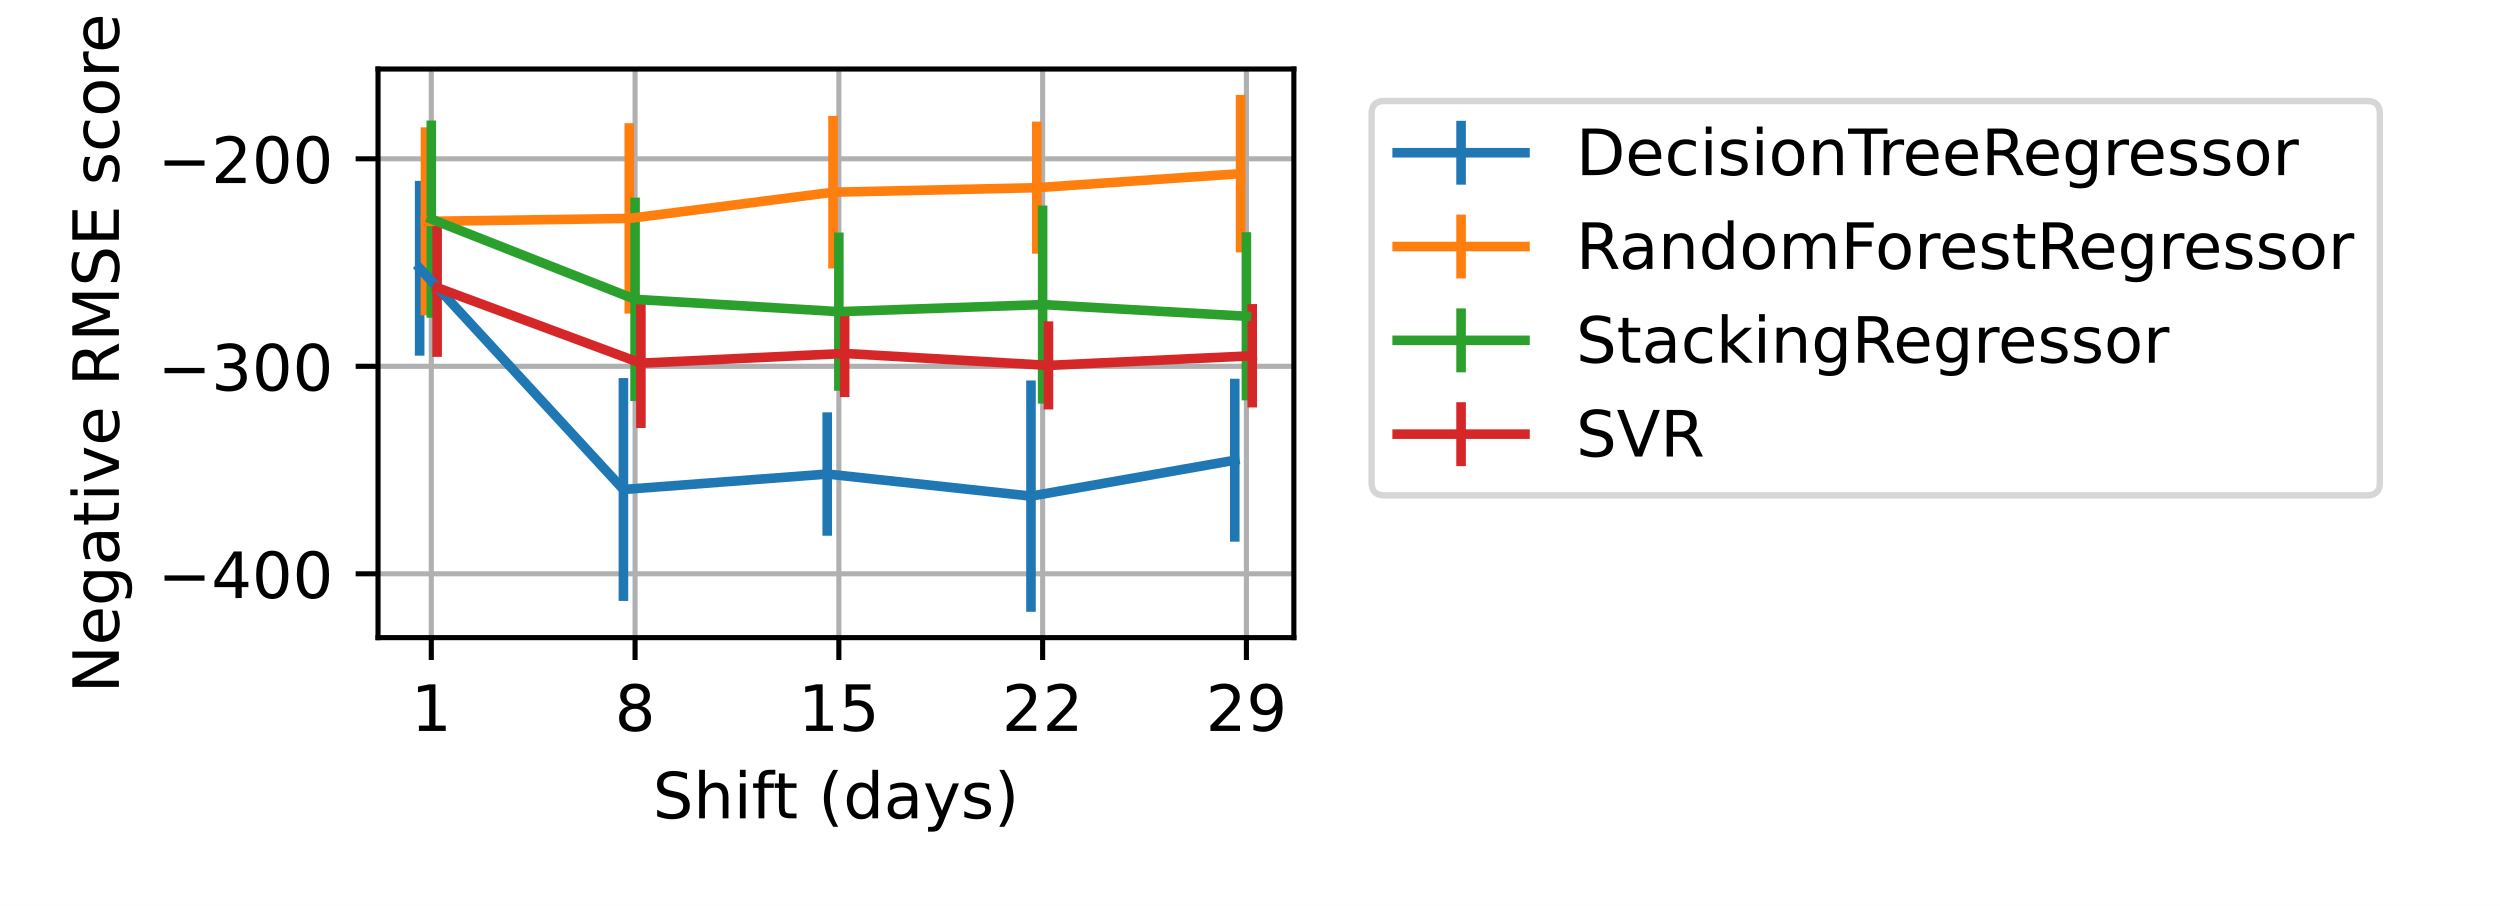
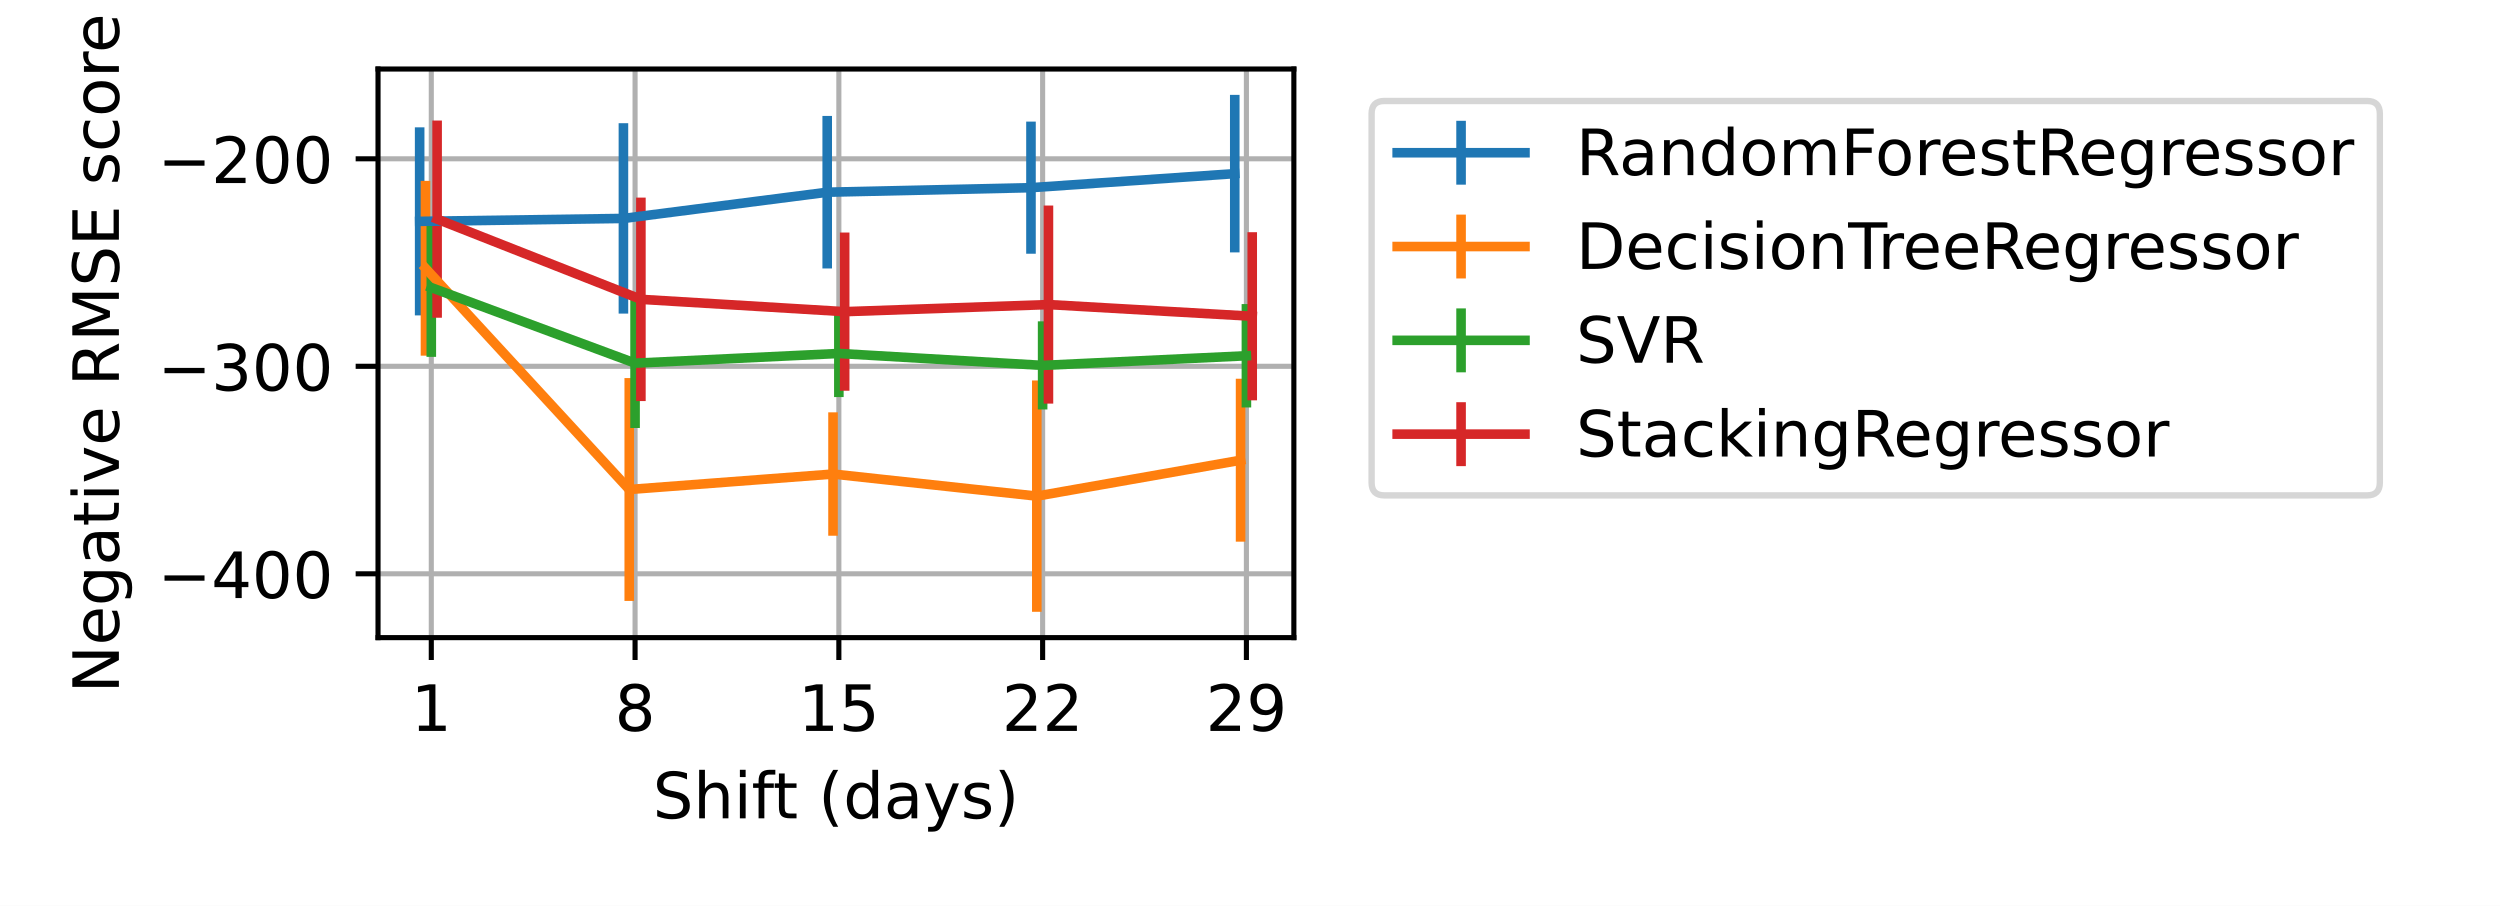
<svg xmlns="http://www.w3.org/2000/svg" xmlns:xlink="http://www.w3.org/1999/xlink" height="141.732pt" version="1.1" viewBox="0 0 391.181 141.732" width="391.181pt">
  <defs>
    <style type="text/css">*{stroke-linecap:butt;stroke-linejoin:round;}</style>
  </defs>
  <g id="figure_1">
    <g id="patch_1">
      <path d="M 0 141.732  L 391.181 141.732  L 391.181 0  L 0 0  z " style="fill:#ffffff;" />
    </g>
    <g id="axes_1">
      <g id="patch_2">
        <path d="M 59.15 99.772  L 202.453 99.772  L 202.453 10.8  L 59.15 10.8  z " style="fill:#ffffff;" />
      </g>
      <g id="matplotlib.axis_1">
        <g id="xtick_1">
          <g id="line2d_1">
-             <path clip-path="url(#pef54c9dddc)" d="M 67.486 99.772  L 67.486 10.8  " style="fill:none;stroke:#b0b0b0;stroke-linecap:square;stroke-width:0.8;" />
+             <path clip-path="url(#pc832c5990c)" d="M 67.486 99.772  L 67.486 10.8  " style="fill:none;stroke:#b0b0b0;stroke-linecap:square;stroke-width:0.8;" />
          </g>
          <g id="line2d_2">
            <defs>
-               <path d="M 0 0  L 0 3.5  " id="m76cd7f9f39" style="stroke:#000000;stroke-width:0.8;" />
-             </defs>
-             <g>
-               <use style="stroke:#000000;stroke-width:0.8;" x="67.486" xlink:href="#m76cd7f9f39" y="99.772" />
+               <path d="M 0 0  L 0 3.5  " id="m002006c591" style="stroke:#000000;stroke-width:0.8;" />
+             </defs>
+             <g>
+               <use style="stroke:#000000;stroke-width:0.8;" x="67.486" xlink:href="#m002006c591" y="99.772" />
            </g>
          </g>
          <g id="text_1">
            <g transform="translate(64.30455 114.3707)scale(0.1 -0.1)">
              <defs>
                <path d="M 794 531  L 1825 531  L 1825 4091  L 703 3866  L 703 4441  L 1819 4666  L 2450 4666  L 2450 531  L 3481 531  L 3481 0  L 794 0  L 794 531  z " id="DejaVuSans-31" transform="scale(0.015625)" />
              </defs>
              <use xlink:href="#DejaVuSans-31" />
            </g>
          </g>
        </g>
        <g id="xtick_2">
          <g id="line2d_3">
-             <path clip-path="url(#pef54c9dddc)" d="M 99.371 99.772  L 99.371 10.8  " style="fill:none;stroke:#b0b0b0;stroke-linecap:square;stroke-width:0.8;" />
+             <path clip-path="url(#pc832c5990c)" d="M 99.371 99.772  L 99.371 10.8  " style="fill:none;stroke:#b0b0b0;stroke-linecap:square;stroke-width:0.8;" />
          </g>
          <g id="line2d_4">
            <g>
-               <use style="stroke:#000000;stroke-width:0.8;" x="99.371" xlink:href="#m76cd7f9f39" y="99.772" />
+               <use style="stroke:#000000;stroke-width:0.8;" x="99.371" xlink:href="#m002006c591" y="99.772" />
            </g>
          </g>
          <g id="text_2">
            <g transform="translate(96.19011 114.3707)scale(0.1 -0.1)">
              <defs>
                <path d="M 2034 2216  Q 1584 2216 1326 1975  Q 1069 1734 1069 1313  Q 1069 891 1326 650  Q 1584 409 2034 409  Q 2484 409 2743 651  Q 3003 894 3003 1313  Q 3003 1734 2745 1975  Q 2488 2216 2034 2216  z M 1403 2484  Q 997 2584 770 2862  Q 544 3141 544 3541  Q 544 4100 942 4425  Q 1341 4750 2034 4750  Q 2731 4750 3128 4425  Q 3525 4100 3525 3541  Q 3525 3141 3298 2862  Q 3072 2584 2669 2484  Q 3125 2378 3379 2068  Q 3634 1759 3634 1313  Q 3634 634 3220 271  Q 2806 -91 2034 -91  Q 1263 -91 848 271  Q 434 634 434 1313  Q 434 1759 690 2068  Q 947 2378 1403 2484  z M 1172 3481  Q 1172 3119 1398 2916  Q 1625 2713 2034 2713  Q 2441 2713 2670 2916  Q 2900 3119 2900 3481  Q 2900 3844 2670 4047  Q 2441 4250 2034 4250  Q 1625 4250 1398 4047  Q 1172 3844 1172 3481  z " id="DejaVuSans-38" transform="scale(0.015625)" />
              </defs>
              <use xlink:href="#DejaVuSans-38" />
            </g>
          </g>
        </g>
        <g id="xtick_3">
          <g id="line2d_5">
-             <path clip-path="url(#pef54c9dddc)" d="M 131.257 99.772  L 131.257 10.8  " style="fill:none;stroke:#b0b0b0;stroke-linecap:square;stroke-width:0.8;" />
+             <path clip-path="url(#pc832c5990c)" d="M 131.257 99.772  L 131.257 10.8  " style="fill:none;stroke:#b0b0b0;stroke-linecap:square;stroke-width:0.8;" />
          </g>
          <g id="line2d_6">
            <g>
-               <use style="stroke:#000000;stroke-width:0.8;" x="131.257" xlink:href="#m76cd7f9f39" y="99.772" />
+               <use style="stroke:#000000;stroke-width:0.8;" x="131.257" xlink:href="#m002006c591" y="99.772" />
            </g>
          </g>
          <g id="text_3">
            <g transform="translate(124.8944 114.3707)scale(0.1 -0.1)">
              <defs>
                <path d="M 691 4666  L 3169 4666  L 3169 4134  L 1269 4134  L 1269 2991  Q 1406 3038 1543 3061  Q 1681 3084 1819 3084  Q 2600 3084 3056 2656  Q 3513 2228 3513 1497  Q 3513 744 3044 326  Q 2575 -91 1722 -91  Q 1428 -91 1123 -41  Q 819 9 494 109  L 494 744  Q 775 591 1075 516  Q 1375 441 1709 441  Q 2250 441 2565 725  Q 2881 1009 2881 1497  Q 2881 1984 2565 2268  Q 2250 2553 1709 2553  Q 1456 2553 1204 2497  Q 953 2441 691 2322  L 691 4666  z " id="DejaVuSans-35" transform="scale(0.015625)" />
              </defs>
              <use xlink:href="#DejaVuSans-31" />
              <use x="63.623" xlink:href="#DejaVuSans-35" />
            </g>
          </g>
        </g>
        <g id="xtick_4">
          <g id="line2d_7">
-             <path clip-path="url(#pef54c9dddc)" d="M 163.142 99.772  L 163.142 10.8  " style="fill:none;stroke:#b0b0b0;stroke-linecap:square;stroke-width:0.8;" />
+             <path clip-path="url(#pc832c5990c)" d="M 163.142 99.772  L 163.142 10.8  " style="fill:none;stroke:#b0b0b0;stroke-linecap:square;stroke-width:0.8;" />
          </g>
          <g id="line2d_8">
            <g>
-               <use style="stroke:#000000;stroke-width:0.8;" x="163.142" xlink:href="#m76cd7f9f39" y="99.772" />
+               <use style="stroke:#000000;stroke-width:0.8;" x="163.142" xlink:href="#m002006c591" y="99.772" />
            </g>
          </g>
          <g id="text_4">
            <g transform="translate(156.78 114.3707)scale(0.1 -0.1)">
              <defs>
                <path d="M 1228 531  L 3431 531  L 3431 0  L 469 0  L 469 531  Q 828 903 1448 1529  Q 2069 2156 2228 2338  Q 2531 2678 2651 2914  Q 2772 3150 2772 3378  Q 2772 3750 2511 3984  Q 2250 4219 1831 4219  Q 1534 4219 1204 4116  Q 875 4013 500 3803  L 500 4441  Q 881 4594 1212 4672  Q 1544 4750 1819 4750  Q 2544 4750 2975 4387  Q 3406 4025 3406 3419  Q 3406 3131 3298 2873  Q 3191 2616 2906 2266  Q 2828 2175 2409 1742  Q 1991 1309 1228 531  z " id="DejaVuSans-32" transform="scale(0.015625)" />
              </defs>
              <use xlink:href="#DejaVuSans-32" />
              <use x="63.623" xlink:href="#DejaVuSans-32" />
            </g>
          </g>
        </g>
        <g id="xtick_5">
          <g id="line2d_9">
-             <path clip-path="url(#pef54c9dddc)" d="M 195.028 99.772  L 195.028 10.8  " style="fill:none;stroke:#b0b0b0;stroke-linecap:square;stroke-width:0.8;" />
+             <path clip-path="url(#pc832c5990c)" d="M 195.028 99.772  L 195.028 10.8  " style="fill:none;stroke:#b0b0b0;stroke-linecap:square;stroke-width:0.8;" />
          </g>
          <g id="line2d_10">
            <g>
-               <use style="stroke:#000000;stroke-width:0.8;" x="195.028" xlink:href="#m76cd7f9f39" y="99.772" />
+               <use style="stroke:#000000;stroke-width:0.8;" x="195.028" xlink:href="#m002006c591" y="99.772" />
            </g>
          </g>
          <g id="text_5">
            <g transform="translate(188.6656 114.3707)scale(0.1 -0.1)">
              <defs>
                <path d="M 703 97  L 703 672  Q 941 559 1184 500  Q 1428 441 1663 441  Q 2288 441 2617 861  Q 2947 1281 2994 2138  Q 2813 1869 2534 1725  Q 2256 1581 1919 1581  Q 1219 1581 811 2004  Q 403 2428 403 3163  Q 403 3881 828 4315  Q 1253 4750 1959 4750  Q 2769 4750 3195 4129  Q 3622 3509 3622 2328  Q 3622 1225 3098 567  Q 2575 -91 1691 -91  Q 1453 -91 1209 -44  Q 966 3 703 97  z M 1959 2075  Q 2384 2075 2632 2365  Q 2881 2656 2881 3163  Q 2881 3666 2632 3958  Q 2384 4250 1959 4250  Q 1534 4250 1286 3958  Q 1038 3666 1038 3163  Q 1038 2656 1286 2365  Q 1534 2075 1959 2075  z " id="DejaVuSans-39" transform="scale(0.015625)" />
              </defs>
              <use xlink:href="#DejaVuSans-32" />
              <use x="63.623" xlink:href="#DejaVuSans-39" />
            </g>
          </g>
        </g>
        <g id="text_6">
          <g transform="translate(102.1436 128.0488)scale(0.1 -0.1)">
            <defs>
              <path d="M 3425 4513  L 3425 3897  Q 3066 4069 2747 4153  Q 2428 4238 2131 4238  Q 1616 4238 1336 4038  Q 1056 3838 1056 3469  Q 1056 3159 1242 3001  Q 1428 2844 1947 2747  L 2328 2669  Q 3034 2534 3370 2195  Q 3706 1856 3706 1288  Q 3706 609 3251 259  Q 2797 -91 1919 -91  Q 1588 -91 1214 -16  Q 841 59 441 206  L 441 856  Q 825 641 1194 531  Q 1563 422 1919 422  Q 2459 422 2753 634  Q 3047 847 3047 1241  Q 3047 1584 2836 1778  Q 2625 1972 2144 2069  L 1759 2144  Q 1053 2284 737 2584  Q 422 2884 422 3419  Q 422 4038 858 4394  Q 1294 4750 2059 4750  Q 2388 4750 2728 4690  Q 3069 4631 3425 4513  z " id="DejaVuSans-53" transform="scale(0.015625)" />
              <path d="M 3513 2113  L 3513 0  L 2938 0  L 2938 2094  Q 2938 2591 2744 2837  Q 2550 3084 2163 3084  Q 1697 3084 1428 2787  Q 1159 2491 1159 1978  L 1159 0  L 581 0  L 581 4863  L 1159 4863  L 1159 2956  Q 1366 3272 1645 3428  Q 1925 3584 2291 3584  Q 2894 3584 3203 3211  Q 3513 2838 3513 2113  z " id="DejaVuSans-68" transform="scale(0.015625)" />
              <path d="M 603 3500  L 1178 3500  L 1178 0  L 603 0  L 603 3500  z M 603 4863  L 1178 4863  L 1178 4134  L 603 4134  L 603 4863  z " id="DejaVuSans-69" transform="scale(0.015625)" />
              <path d="M 2375 4863  L 2375 4384  L 1825 4384  Q 1516 4384 1395 4259  Q 1275 4134 1275 3809  L 1275 3500  L 2222 3500  L 2222 3053  L 1275 3053  L 1275 0  L 697 0  L 697 3053  L 147 3053  L 147 3500  L 697 3500  L 697 3744  Q 697 4328 969 4595  Q 1241 4863 1831 4863  L 2375 4863  z " id="DejaVuSans-66" transform="scale(0.015625)" />
              <path d="M 1172 4494  L 1172 3500  L 2356 3500  L 2356 3053  L 1172 3053  L 1172 1153  Q 1172 725 1289 603  Q 1406 481 1766 481  L 2356 481  L 2356 0  L 1766 0  Q 1100 0 847 248  Q 594 497 594 1153  L 594 3053  L 172 3053  L 172 3500  L 594 3500  L 594 4494  L 1172 4494  z " id="DejaVuSans-74" transform="scale(0.015625)" />
              <path id="DejaVuSans-20" transform="scale(0.015625)" />
              <path d="M 1984 4856  Q 1566 4138 1362 3434  Q 1159 2731 1159 2009  Q 1159 1288 1364 580  Q 1569 -128 1984 -844  L 1484 -844  Q 1016 -109 783 600  Q 550 1309 550 2009  Q 550 2706 781 3412  Q 1013 4119 1484 4856  L 1984 4856  z " id="DejaVuSans-28" transform="scale(0.015625)" />
              <path d="M 2906 2969  L 2906 4863  L 3481 4863  L 3481 0  L 2906 0  L 2906 525  Q 2725 213 2448 61  Q 2172 -91 1784 -91  Q 1150 -91 751 415  Q 353 922 353 1747  Q 353 2572 751 3078  Q 1150 3584 1784 3584  Q 2172 3584 2448 3432  Q 2725 3281 2906 2969  z M 947 1747  Q 947 1113 1208 752  Q 1469 391 1925 391  Q 2381 391 2643 752  Q 2906 1113 2906 1747  Q 2906 2381 2643 2742  Q 2381 3103 1925 3103  Q 1469 3103 1208 2742  Q 947 2381 947 1747  z " id="DejaVuSans-64" transform="scale(0.015625)" />
              <path d="M 2194 1759  Q 1497 1759 1228 1600  Q 959 1441 959 1056  Q 959 750 1161 570  Q 1363 391 1709 391  Q 2188 391 2477 730  Q 2766 1069 2766 1631  L 2766 1759  L 2194 1759  z M 3341 1997  L 3341 0  L 2766 0  L 2766 531  Q 2569 213 2275 61  Q 1981 -91 1556 -91  Q 1019 -91 701 211  Q 384 513 384 1019  Q 384 1609 779 1909  Q 1175 2209 1959 2209  L 2766 2209  L 2766 2266  Q 2766 2663 2505 2880  Q 2244 3097 1772 3097  Q 1472 3097 1187 3025  Q 903 2953 641 2809  L 641 3341  Q 956 3463 1253 3523  Q 1550 3584 1831 3584  Q 2591 3584 2966 3190  Q 3341 2797 3341 1997  z " id="DejaVuSans-61" transform="scale(0.015625)" />
              <path d="M 2059 -325  Q 1816 -950 1584 -1140  Q 1353 -1331 966 -1331  L 506 -1331  L 506 -850  L 844 -850  Q 1081 -850 1212 -737  Q 1344 -625 1503 -206  L 1606 56  L 191 3500  L 800 3500  L 1894 763  L 2988 3500  L 3597 3500  L 2059 -325  z " id="DejaVuSans-79" transform="scale(0.015625)" />
              <path d="M 2834 3397  L 2834 2853  Q 2591 2978 2328 3040  Q 2066 3103 1784 3103  Q 1356 3103 1142 2972  Q 928 2841 928 2578  Q 928 2378 1081 2264  Q 1234 2150 1697 2047  L 1894 2003  Q 2506 1872 2764 1633  Q 3022 1394 3022 966  Q 3022 478 2636 193  Q 2250 -91 1575 -91  Q 1294 -91 989 -36  Q 684 19 347 128  L 347 722  Q 666 556 975 473  Q 1284 391 1588 391  Q 1994 391 2212 530  Q 2431 669 2431 922  Q 2431 1156 2273 1281  Q 2116 1406 1581 1522  L 1381 1569  Q 847 1681 609 1914  Q 372 2147 372 2553  Q 372 3047 722 3315  Q 1072 3584 1716 3584  Q 2034 3584 2315 3537  Q 2597 3491 2834 3397  z " id="DejaVuSans-73" transform="scale(0.015625)" />
              <path d="M 513 4856  L 1013 4856  Q 1481 4119 1714 3412  Q 1947 2706 1947 2009  Q 1947 1309 1714 600  Q 1481 -109 1013 -844  L 513 -844  Q 928 -128 1133 580  Q 1338 1288 1338 2009  Q 1338 2731 1133 3434  Q 928 4138 513 4856  z " id="DejaVuSans-29" transform="scale(0.015625)" />
            </defs>
            <use xlink:href="#DejaVuSans-53" />
            <use x="63.477" xlink:href="#DejaVuSans-68" />
            <use x="126.855" xlink:href="#DejaVuSans-69" />
            <use x="154.639" xlink:href="#DejaVuSans-66" />
            <use x="188.094" xlink:href="#DejaVuSans-74" />
            <use x="227.303" xlink:href="#DejaVuSans-20" />
            <use x="259.09" xlink:href="#DejaVuSans-28" />
            <use x="298.104" xlink:href="#DejaVuSans-64" />
            <use x="361.58" xlink:href="#DejaVuSans-61" />
            <use x="422.859" xlink:href="#DejaVuSans-79" />
            <use x="482.039" xlink:href="#DejaVuSans-73" />
            <use x="534.139" xlink:href="#DejaVuSans-29" />
          </g>
        </g>
      </g>
      <g id="matplotlib.axis_2">
        <g id="ytick_1">
          <g id="line2d_11">
-             <path clip-path="url(#pef54c9dddc)" d="M 59.15 89.785  L 202.453 89.785  " style="fill:none;stroke:#b0b0b0;stroke-linecap:square;stroke-width:0.8;" />
+             <path clip-path="url(#pc832c5990c)" d="M 59.15 89.785  L 202.453 89.785  " style="fill:none;stroke:#b0b0b0;stroke-linecap:square;stroke-width:0.8;" />
          </g>
          <g id="line2d_12">
            <defs>
-               <path d="M 0 0  L -3.5 0  " id="m7d1aabbffc" style="stroke:#000000;stroke-width:0.8;" />
-             </defs>
-             <g>
-               <use style="stroke:#000000;stroke-width:0.8;" x="59.15" xlink:href="#m7d1aabbffc" y="89.785" />
+               <path d="M 0 0  L -3.5 0  " id="m052e4e831f" style="stroke:#000000;stroke-width:0.8;" />
+             </defs>
+             <g>
+               <use style="stroke:#000000;stroke-width:0.8;" x="59.15" xlink:href="#m052e4e831f" y="89.785" />
            </g>
          </g>
          <g id="text_7">
            <g transform="translate(24.68281 93.58405)scale(0.1 -0.1)">
              <defs>
                <path d="M 678 2272  L 4684 2272  L 4684 1741  L 678 1741  L 678 2272  z " id="DejaVuSans-2212" transform="scale(0.015625)" />
                <path d="M 2419 4116  L 825 1625  L 2419 1625  L 2419 4116  z M 2253 4666  L 3047 4666  L 3047 1625  L 3713 1625  L 3713 1100  L 3047 1100  L 3047 0  L 2419 0  L 2419 1100  L 313 1100  L 313 1709  L 2253 4666  z " id="DejaVuSans-34" transform="scale(0.015625)" />
                <path d="M 2034 4250  Q 1547 4250 1301 3770  Q 1056 3291 1056 2328  Q 1056 1369 1301 889  Q 1547 409 2034 409  Q 2525 409 2770 889  Q 3016 1369 3016 2328  Q 3016 3291 2770 3770  Q 2525 4250 2034 4250  z M 2034 4750  Q 2819 4750 3233 4129  Q 3647 3509 3647 2328  Q 3647 1150 3233 529  Q 2819 -91 2034 -91  Q 1250 -91 836 529  Q 422 1150 422 2328  Q 422 3509 836 4129  Q 1250 4750 2034 4750  z " id="DejaVuSans-30" transform="scale(0.015625)" />
              </defs>
              <use xlink:href="#DejaVuSans-2212" />
              <use x="83.789" xlink:href="#DejaVuSans-34" />
              <use x="147.412" xlink:href="#DejaVuSans-30" />
              <use x="211.035" xlink:href="#DejaVuSans-30" />
            </g>
          </g>
        </g>
        <g id="ytick_2">
          <g id="line2d_13">
-             <path clip-path="url(#pef54c9dddc)" d="M 59.15 57.317  L 202.453 57.317  " style="fill:none;stroke:#b0b0b0;stroke-linecap:square;stroke-width:0.8;" />
+             <path clip-path="url(#pc832c5990c)" d="M 59.15 57.317  L 202.453 57.317  " style="fill:none;stroke:#b0b0b0;stroke-linecap:square;stroke-width:0.8;" />
          </g>
          <g id="line2d_14">
            <g>
-               <use style="stroke:#000000;stroke-width:0.8;" x="59.15" xlink:href="#m7d1aabbffc" y="57.317" />
+               <use style="stroke:#000000;stroke-width:0.8;" x="59.15" xlink:href="#m052e4e831f" y="57.317" />
            </g>
          </g>
          <g id="text_8">
            <g transform="translate(24.68281 61.11596)scale(0.1 -0.1)">
              <defs>
                <path d="M 2597 2516  Q 3050 2419 3304 2112  Q 3559 1806 3559 1356  Q 3559 666 3084 287  Q 2609 -91 1734 -91  Q 1441 -91 1130 -33  Q 819 25 488 141  L 488 750  Q 750 597 1062 519  Q 1375 441 1716 441  Q 2309 441 2620 675  Q 2931 909 2931 1356  Q 2931 1769 2642 2001  Q 2353 2234 1838 2234  L 1294 2234  L 1294 2753  L 1863 2753  Q 2328 2753 2575 2939  Q 2822 3125 2822 3475  Q 2822 3834 2567 4026  Q 2313 4219 1838 4219  Q 1578 4219 1281 4162  Q 984 4106 628 3988  L 628 4550  Q 988 4650 1302 4700  Q 1616 4750 1894 4750  Q 2613 4750 3031 4423  Q 3450 4097 3450 3541  Q 3450 3153 3228 2886  Q 3006 2619 2597 2516  z " id="DejaVuSans-33" transform="scale(0.015625)" />
              </defs>
              <use xlink:href="#DejaVuSans-2212" />
              <use x="83.789" xlink:href="#DejaVuSans-33" />
              <use x="147.412" xlink:href="#DejaVuSans-30" />
              <use x="211.035" xlink:href="#DejaVuSans-30" />
            </g>
          </g>
        </g>
        <g id="ytick_3">
          <g id="line2d_15">
-             <path clip-path="url(#pef54c9dddc)" d="M 59.15 24.849  L 202.453 24.849  " style="fill:none;stroke:#b0b0b0;stroke-linecap:square;stroke-width:0.8;" />
+             <path clip-path="url(#pc832c5990c)" d="M 59.15 24.849  L 202.453 24.849  " style="fill:none;stroke:#b0b0b0;stroke-linecap:square;stroke-width:0.8;" />
          </g>
          <g id="line2d_16">
            <g>
-               <use style="stroke:#000000;stroke-width:0.8;" x="59.15" xlink:href="#m7d1aabbffc" y="24.849" />
+               <use style="stroke:#000000;stroke-width:0.8;" x="59.15" xlink:href="#m052e4e831f" y="24.849" />
            </g>
          </g>
          <g id="text_9">
            <g transform="translate(24.68281 28.64787)scale(0.1 -0.1)">
              <use xlink:href="#DejaVuSans-2212" />
              <use x="83.789" xlink:href="#DejaVuSans-32" />
              <use x="147.412" xlink:href="#DejaVuSans-30" />
              <use x="211.035" xlink:href="#DejaVuSans-30" />
            </g>
          </g>
        </g>
        <g id="text_10">
          <g transform="translate(18.60312 108.4596)rotate(-90)scale(0.1 -0.1)">
            <defs>
              <path d="M 628 4666  L 1478 4666  L 3547 763  L 3547 4666  L 4159 4666  L 4159 0  L 3309 0  L 1241 3903  L 1241 0  L 628 0  L 628 4666  z " id="DejaVuSans-4e" transform="scale(0.015625)" />
              <path d="M 3597 1894  L 3597 1613  L 953 1613  Q 991 1019 1311 708  Q 1631 397 2203 397  Q 2534 397 2845 478  Q 3156 559 3463 722  L 3463 178  Q 3153 47 2828 -22  Q 2503 -91 2169 -91  Q 1331 -91 842 396  Q 353 884 353 1716  Q 353 2575 817 3079  Q 1281 3584 2069 3584  Q 2775 3584 3186 3129  Q 3597 2675 3597 1894  z M 3022 2063  Q 3016 2534 2758 2815  Q 2500 3097 2075 3097  Q 1594 3097 1305 2825  Q 1016 2553 972 2059  L 3022 2063  z " id="DejaVuSans-65" transform="scale(0.015625)" />
              <path d="M 2906 1791  Q 2906 2416 2648 2759  Q 2391 3103 1925 3103  Q 1463 3103 1205 2759  Q 947 2416 947 1791  Q 947 1169 1205 825  Q 1463 481 1925 481  Q 2391 481 2648 825  Q 2906 1169 2906 1791  z M 3481 434  Q 3481 -459 3084 -895  Q 2688 -1331 1869 -1331  Q 1566 -1331 1297 -1286  Q 1028 -1241 775 -1147  L 775 -588  Q 1028 -725 1275 -790  Q 1522 -856 1778 -856  Q 2344 -856 2625 -561  Q 2906 -266 2906 331  L 2906 616  Q 2728 306 2450 153  Q 2172 0 1784 0  Q 1141 0 747 490  Q 353 981 353 1791  Q 353 2603 747 3093  Q 1141 3584 1784 3584  Q 2172 3584 2450 3431  Q 2728 3278 2906 2969  L 2906 3500  L 3481 3500  L 3481 434  z " id="DejaVuSans-67" transform="scale(0.015625)" />
              <path d="M 191 3500  L 800 3500  L 1894 563  L 2988 3500  L 3597 3500  L 2284 0  L 1503 0  L 191 3500  z " id="DejaVuSans-76" transform="scale(0.015625)" />
              <path d="M 2841 2188  Q 3044 2119 3236 1894  Q 3428 1669 3622 1275  L 4263 0  L 3584 0  L 2988 1197  Q 2756 1666 2539 1819  Q 2322 1972 1947 1972  L 1259 1972  L 1259 0  L 628 0  L 628 4666  L 2053 4666  Q 2853 4666 3247 4331  Q 3641 3997 3641 3322  Q 3641 2881 3436 2590  Q 3231 2300 2841 2188  z M 1259 4147  L 1259 2491  L 2053 2491  Q 2509 2491 2742 2702  Q 2975 2913 2975 3322  Q 2975 3731 2742 3939  Q 2509 4147 2053 4147  L 1259 4147  z " id="DejaVuSans-52" transform="scale(0.015625)" />
              <path d="M 628 4666  L 1569 4666  L 2759 1491  L 3956 4666  L 4897 4666  L 4897 0  L 4281 0  L 4281 4097  L 3078 897  L 2444 897  L 1241 4097  L 1241 0  L 628 0  L 628 4666  z " id="DejaVuSans-4d" transform="scale(0.015625)" />
              <path d="M 628 4666  L 3578 4666  L 3578 4134  L 1259 4134  L 1259 2753  L 3481 2753  L 3481 2222  L 1259 2222  L 1259 531  L 3634 531  L 3634 0  L 628 0  L 628 4666  z " id="DejaVuSans-45" transform="scale(0.015625)" />
              <path d="M 3122 3366  L 3122 2828  Q 2878 2963 2633 3030  Q 2388 3097 2138 3097  Q 1578 3097 1268 2742  Q 959 2388 959 1747  Q 959 1106 1268 751  Q 1578 397 2138 397  Q 2388 397 2633 464  Q 2878 531 3122 666  L 3122 134  Q 2881 22 2623 -34  Q 2366 -91 2075 -91  Q 1284 -91 818 406  Q 353 903 353 1747  Q 353 2603 823 3093  Q 1294 3584 2113 3584  Q 2378 3584 2631 3529  Q 2884 3475 3122 3366  z " id="DejaVuSans-63" transform="scale(0.015625)" />
              <path d="M 1959 3097  Q 1497 3097 1228 2736  Q 959 2375 959 1747  Q 959 1119 1226 758  Q 1494 397 1959 397  Q 2419 397 2687 759  Q 2956 1122 2956 1747  Q 2956 2369 2687 2733  Q 2419 3097 1959 3097  z M 1959 3584  Q 2709 3584 3137 3096  Q 3566 2609 3566 1747  Q 3566 888 3137 398  Q 2709 -91 1959 -91  Q 1206 -91 779 398  Q 353 888 353 1747  Q 353 2609 779 3096  Q 1206 3584 1959 3584  z " id="DejaVuSans-6f" transform="scale(0.015625)" />
              <path d="M 2631 2963  Q 2534 3019 2420 3045  Q 2306 3072 2169 3072  Q 1681 3072 1420 2755  Q 1159 2438 1159 1844  L 1159 0  L 581 0  L 581 3500  L 1159 3500  L 1159 2956  Q 1341 3275 1631 3429  Q 1922 3584 2338 3584  Q 2397 3584 2469 3576  Q 2541 3569 2628 3553  L 2631 2963  z " id="DejaVuSans-72" transform="scale(0.015625)" />
            </defs>
            <use xlink:href="#DejaVuSans-4e" />
            <use x="74.805" xlink:href="#DejaVuSans-65" />
            <use x="136.328" xlink:href="#DejaVuSans-67" />
            <use x="199.805" xlink:href="#DejaVuSans-61" />
            <use x="261.084" xlink:href="#DejaVuSans-74" />
            <use x="300.293" xlink:href="#DejaVuSans-69" />
            <use x="328.076" xlink:href="#DejaVuSans-76" />
            <use x="387.256" xlink:href="#DejaVuSans-65" />
            <use x="448.779" xlink:href="#DejaVuSans-20" />
            <use x="480.566" xlink:href="#DejaVuSans-52" />
            <use x="550.049" xlink:href="#DejaVuSans-4d" />
            <use x="636.328" xlink:href="#DejaVuSans-53" />
            <use x="699.805" xlink:href="#DejaVuSans-45" />
            <use x="762.988" xlink:href="#DejaVuSans-20" />
            <use x="794.775" xlink:href="#DejaVuSans-73" />
            <use x="846.875" xlink:href="#DejaVuSans-63" />
            <use x="901.855" xlink:href="#DejaVuSans-6f" />
            <use x="963.037" xlink:href="#DejaVuSans-72" />
            <use x="1001.9" xlink:href="#DejaVuSans-65" />
          </g>
        </g>
      </g>
      <g id="LineCollection_1">
-         <path clip-path="url(#pef54c9dddc)" d="M 65.664 55.651  L 65.664 28.303  " style="fill:none;stroke:#1f77b4;stroke-width:1.5;" />
-         <path clip-path="url(#pef54c9dddc)" d="M 97.549 94.029  L 97.549 59.156  " style="fill:none;stroke:#1f77b4;stroke-width:1.5;" />
-         <path clip-path="url(#pef54c9dddc)" d="M 129.435 83.827  L 129.435 64.522  " style="fill:none;stroke:#1f77b4;stroke-width:1.5;" />
-         <path clip-path="url(#pef54c9dddc)" d="M 161.32 95.728  L 161.32 59.532  " style="fill:none;stroke:#1f77b4;stroke-width:1.5;" />
-         <path clip-path="url(#pef54c9dddc)" d="M 193.206 84.753  L 193.206 59.266  " style="fill:none;stroke:#1f77b4;stroke-width:1.5;" />
+         <path clip-path="url(#pc832c5990c)" d="M 65.664 49.35  L 65.664 19.925  " style="fill:none;stroke:#1f77b4;stroke-width:1.5;" />
+         <path clip-path="url(#pc832c5990c)" d="M 97.549 49.074  L 97.549 19.282  " style="fill:none;stroke:#1f77b4;stroke-width:1.5;" />
+         <path clip-path="url(#pc832c5990c)" d="M 129.435 42.008  L 129.435 18.145  " style="fill:none;stroke:#1f77b4;stroke-width:1.5;" />
+         <path clip-path="url(#pc832c5990c)" d="M 161.32 39.7  L 161.32 19.032  " style="fill:none;stroke:#1f77b4;stroke-width:1.5;" />
+         <path clip-path="url(#pc832c5990c)" d="M 193.206 39.491  L 193.206 14.844  " style="fill:none;stroke:#1f77b4;stroke-width:1.5;" />
      </g>
      <g id="LineCollection_2">
-         <path clip-path="url(#pef54c9dddc)" d="M 66.575 49.35  L 66.575 19.925  " style="fill:none;stroke:#ff7f0e;stroke-width:1.5;" />
-         <path clip-path="url(#pef54c9dddc)" d="M 98.46 49.074  L 98.46 19.282  " style="fill:none;stroke:#ff7f0e;stroke-width:1.5;" />
-         <path clip-path="url(#pef54c9dddc)" d="M 130.346 42.008  L 130.346 18.145  " style="fill:none;stroke:#ff7f0e;stroke-width:1.5;" />
-         <path clip-path="url(#pef54c9dddc)" d="M 162.231 39.7  L 162.231 19.032  " style="fill:none;stroke:#ff7f0e;stroke-width:1.5;" />
-         <path clip-path="url(#pef54c9dddc)" d="M 194.117 39.491  L 194.117 14.844  " style="fill:none;stroke:#ff7f0e;stroke-width:1.5;" />
+         <path clip-path="url(#pc832c5990c)" d="M 66.575 55.651  L 66.575 28.303  " style="fill:none;stroke:#ff7f0e;stroke-width:1.5;" />
+         <path clip-path="url(#pc832c5990c)" d="M 98.46 94.029  L 98.46 59.156  " style="fill:none;stroke:#ff7f0e;stroke-width:1.5;" />
+         <path clip-path="url(#pc832c5990c)" d="M 130.346 83.827  L 130.346 64.522  " style="fill:none;stroke:#ff7f0e;stroke-width:1.5;" />
+         <path clip-path="url(#pc832c5990c)" d="M 162.231 95.728  L 162.231 59.532  " style="fill:none;stroke:#ff7f0e;stroke-width:1.5;" />
+         <path clip-path="url(#pc832c5990c)" d="M 194.117 84.753  L 194.117 59.266  " style="fill:none;stroke:#ff7f0e;stroke-width:1.5;" />
      </g>
      <g id="LineCollection_3">
-         <path clip-path="url(#pef54c9dddc)" d="M 67.486 49.715  L 67.486 18.855  " style="fill:none;stroke:#2ca02c;stroke-width:1.5;" />
-         <path clip-path="url(#pef54c9dddc)" d="M 99.371 62.754  L 99.371 30.919  " style="fill:none;stroke:#2ca02c;stroke-width:1.5;" />
-         <path clip-path="url(#pef54c9dddc)" d="M 131.257 61.141  L 131.257 36.39  " style="fill:none;stroke:#2ca02c;stroke-width:1.5;" />
-         <path clip-path="url(#pef54c9dddc)" d="M 163.142 63.156  L 163.142 32.157  " style="fill:none;stroke:#2ca02c;stroke-width:1.5;" />
-         <path clip-path="url(#pef54c9dddc)" d="M 195.028 62.645  L 195.028 36.329  " style="fill:none;stroke:#2ca02c;stroke-width:1.5;" />
+         <path clip-path="url(#pc832c5990c)" d="M 67.486 55.845  L 67.486 34.16  " style="fill:none;stroke:#2ca02c;stroke-width:1.5;" />
+         <path clip-path="url(#pc832c5990c)" d="M 99.371 66.975  L 99.371 46.677  " style="fill:none;stroke:#2ca02c;stroke-width:1.5;" />
+         <path clip-path="url(#pc832c5990c)" d="M 131.257 62.134  L 131.257 48.479  " style="fill:none;stroke:#2ca02c;stroke-width:1.5;" />
+         <path clip-path="url(#pc832c5990c)" d="M 163.142 64.071  L 163.142 50.278  " style="fill:none;stroke:#2ca02c;stroke-width:1.5;" />
+         <path clip-path="url(#pc832c5990c)" d="M 195.028 63.754  L 195.028 47.577  " style="fill:none;stroke:#2ca02c;stroke-width:1.5;" />
      </g>
      <g id="LineCollection_4">
-         <path clip-path="url(#pef54c9dddc)" d="M 68.397 55.845  L 68.397 34.16  " style="fill:none;stroke:#d62728;stroke-width:1.5;" />
-         <path clip-path="url(#pef54c9dddc)" d="M 100.282 66.975  L 100.282 46.677  " style="fill:none;stroke:#d62728;stroke-width:1.5;" />
-         <path clip-path="url(#pef54c9dddc)" d="M 132.168 62.134  L 132.168 48.479  " style="fill:none;stroke:#d62728;stroke-width:1.5;" />
-         <path clip-path="url(#pef54c9dddc)" d="M 164.054 64.071  L 164.054 50.278  " style="fill:none;stroke:#d62728;stroke-width:1.5;" />
-         <path clip-path="url(#pef54c9dddc)" d="M 195.939 63.754  L 195.939 47.577  " style="fill:none;stroke:#d62728;stroke-width:1.5;" />
+         <path clip-path="url(#pc832c5990c)" d="M 68.397 49.715  L 68.397 18.855  " style="fill:none;stroke:#d62728;stroke-width:1.5;" />
+         <path clip-path="url(#pc832c5990c)" d="M 100.282 62.754  L 100.282 30.919  " style="fill:none;stroke:#d62728;stroke-width:1.5;" />
+         <path clip-path="url(#pc832c5990c)" d="M 132.168 61.141  L 132.168 36.39  " style="fill:none;stroke:#d62728;stroke-width:1.5;" />
+         <path clip-path="url(#pc832c5990c)" d="M 164.054 63.156  L 164.054 32.157  " style="fill:none;stroke:#d62728;stroke-width:1.5;" />
+         <path clip-path="url(#pc832c5990c)" d="M 195.939 62.645  L 195.939 36.329  " style="fill:none;stroke:#d62728;stroke-width:1.5;" />
      </g>
      <g id="line2d_17">
-         <path clip-path="url(#pef54c9dddc)" d="M 65.664 41.977  L 97.549 76.593  L 129.435 74.174  L 161.32 77.63  L 193.206 72.01  " style="fill:none;stroke:#1f77b4;stroke-linecap:square;stroke-width:1.5;" />
+         <path clip-path="url(#pc832c5990c)" d="M 65.664 34.637  L 97.549 34.178  L 129.435 30.076  L 161.32 29.366  L 193.206 27.168  " style="fill:none;stroke:#1f77b4;stroke-linecap:square;stroke-width:1.5;" />
      </g>
      <g id="line2d_18">
-         <path clip-path="url(#pef54c9dddc)" d="M 66.575 34.637  L 98.46 34.178  L 130.346 30.076  L 162.231 29.366  L 194.117 27.168  " style="fill:none;stroke:#ff7f0e;stroke-linecap:square;stroke-width:1.5;" />
+         <path clip-path="url(#pc832c5990c)" d="M 66.575 41.977  L 98.46 76.593  L 130.346 74.174  L 162.231 77.63  L 194.117 72.01  " style="fill:none;stroke:#ff7f0e;stroke-linecap:square;stroke-width:1.5;" />
      </g>
      <g id="line2d_19">
-         <path clip-path="url(#pef54c9dddc)" d="M 67.486 34.285  L 99.371 46.837  L 131.257 48.766  L 163.142 47.657  L 195.028 49.487  " style="fill:none;stroke:#2ca02c;stroke-linecap:square;stroke-width:1.5;" />
+         <path clip-path="url(#pc832c5990c)" d="M 67.486 45.003  L 99.371 56.826  L 131.257 55.307  L 163.142 57.174  L 195.028 55.666  " style="fill:none;stroke:#2ca02c;stroke-linecap:square;stroke-width:1.5;" />
      </g>
      <g id="line2d_20">
-         <path clip-path="url(#pef54c9dddc)" d="M 68.397 45.003  L 100.282 56.826  L 132.168 55.307  L 164.054 57.174  L 195.939 55.666  " style="fill:none;stroke:#d62728;stroke-linecap:square;stroke-width:1.5;" />
+         <path clip-path="url(#pc832c5990c)" d="M 68.397 34.285  L 100.282 46.837  L 132.168 48.766  L 164.054 47.657  L 195.939 49.487  " style="fill:none;stroke:#d62728;stroke-linecap:square;stroke-width:1.5;" />
      </g>
      <g id="patch_3">
        <path d="M 59.15 99.772  L 59.15 10.8  " style="fill:none;stroke:#000000;stroke-linecap:square;stroke-linejoin:miter;stroke-width:0.8;" />
      </g>
      <g id="patch_4">
        <path d="M 202.453 99.772  L 202.453 10.8  " style="fill:none;stroke:#000000;stroke-linecap:square;stroke-linejoin:miter;stroke-width:0.8;" />
      </g>
      <g id="patch_5">
        <path d="M 59.15 99.772  L 202.453 99.772  " style="fill:none;stroke:#000000;stroke-linecap:square;stroke-linejoin:miter;stroke-width:0.8;" />
      </g>
      <g id="patch_6">
        <path d="M 59.15 10.8  L 202.453 10.8  " style="fill:none;stroke:#000000;stroke-linecap:square;stroke-linejoin:miter;stroke-width:0.8;" />
      </g>
      <g id="legend_1">
        <g id="patch_7">
          <path d="M 216.618 77.513  L 370.379 77.513  Q 372.379 77.513 372.379 75.513  L 372.379 17.8  Q 372.379 15.8 370.379 15.8  L 216.618 15.8  Q 214.618 15.8 214.618 17.8  L 214.618 75.513  Q 214.618 77.513 216.618 77.513  z " style="fill:#ffffff;opacity:0.8;stroke:#cccccc;stroke-linejoin:miter;" />
        </g>
        <g id="LineCollection_5">
          <path d="M 228.618 28.898  L 228.618 18.898  " style="fill:none;stroke:#1f77b4;stroke-width:1.5;" />
        </g>
        <g id="line2d_21">
          <path d="M 218.618 23.898  L 238.618 23.898  " style="fill:none;stroke:#1f77b4;stroke-linecap:square;stroke-width:1.5;" />
        </g>
        <g id="line2d_22" />
        <g id="text_11">
          <g transform="translate(246.618 27.39844)scale(0.1 -0.1)">
            <defs>
+               <path d="M 3513 2113  L 3513 0  L 2938 0  L 2938 2094  Q 2938 2591 2744 2837  Q 2550 3084 2163 3084  Q 1697 3084 1428 2787  Q 1159 2491 1159 1978  L 1159 0  L 581 0  L 581 3500  L 1159 3500  L 1159 2956  Q 1366 3272 1645 3428  Q 1925 3584 2291 3584  Q 2894 3584 3203 3211  Q 3513 2838 3513 2113  z " id="DejaVuSans-6e" transform="scale(0.015625)" />
+               <path d="M 3328 2828  Q 3544 3216 3844 3400  Q 4144 3584 4550 3584  Q 5097 3584 5394 3201  Q 5691 2819 5691 2113  L 5691 0  L 5113 0  L 5113 2094  Q 5113 2597 4934 2840  Q 4756 3084 4391 3084  Q 3944 3084 3684 2787  Q 3425 2491 3425 1978  L 3425 0  L 2847 0  L 2847 2094  Q 2847 2600 2669 2842  Q 2491 3084 2119 3084  Q 1678 3084 1418 2786  Q 1159 2488 1159 1978  L 1159 0  L 581 0  L 581 3500  L 1159 3500  L 1159 2956  Q 1356 3278 1631 3431  Q 1906 3584 2284 3584  Q 2666 3584 2933 3390  Q 3200 3197 3328 2828  z " id="DejaVuSans-6d" transform="scale(0.015625)" />
+               <path d="M 628 4666  L 3309 4666  L 3309 4134  L 1259 4134  L 1259 2759  L 3109 2759  L 3109 2228  L 1259 2228  L 1259 0  L 628 0  L 628 4666  z " id="DejaVuSans-46" transform="scale(0.015625)" />
+             </defs>
+             <use xlink:href="#DejaVuSans-52" />
+             <use x="67.232" xlink:href="#DejaVuSans-61" />
+             <use x="128.512" xlink:href="#DejaVuSans-6e" />
+             <use x="191.891" xlink:href="#DejaVuSans-64" />
+             <use x="255.367" xlink:href="#DejaVuSans-6f" />
+             <use x="316.549" xlink:href="#DejaVuSans-6d" />
+             <use x="413.961" xlink:href="#DejaVuSans-46" />
+             <use x="467.855" xlink:href="#DejaVuSans-6f" />
+             <use x="529.037" xlink:href="#DejaVuSans-72" />
+             <use x="567.9" xlink:href="#DejaVuSans-65" />
+             <use x="629.424" xlink:href="#DejaVuSans-73" />
+             <use x="681.523" xlink:href="#DejaVuSans-74" />
+             <use x="720.732" xlink:href="#DejaVuSans-52" />
+             <use x="785.715" xlink:href="#DejaVuSans-65" />
+             <use x="847.238" xlink:href="#DejaVuSans-67" />
+             <use x="910.715" xlink:href="#DejaVuSans-72" />
+             <use x="949.578" xlink:href="#DejaVuSans-65" />
+             <use x="1011.102" xlink:href="#DejaVuSans-73" />
+             <use x="1063.201" xlink:href="#DejaVuSans-73" />
+             <use x="1115.301" xlink:href="#DejaVuSans-6f" />
+             <use x="1176.482" xlink:href="#DejaVuSans-72" />
+           </g>
+         </g>
+         <g id="LineCollection_6">
+           <path d="M 228.618 43.577  L 228.618 33.577  " style="fill:none;stroke:#ff7f0e;stroke-width:1.5;" />
+         </g>
+         <g id="line2d_23">
+           <path d="M 218.618 38.577  L 238.618 38.577  " style="fill:none;stroke:#ff7f0e;stroke-linecap:square;stroke-width:1.5;" />
+         </g>
+         <g id="line2d_24" />
+         <g id="text_12">
+           <g transform="translate(246.618 42.07656)scale(0.1 -0.1)">
+             <defs>
              <path d="M 1259 4147  L 1259 519  L 2022 519  Q 2988 519 3436 956  Q 3884 1394 3884 2338  Q 3884 3275 3436 3711  Q 2988 4147 2022 4147  L 1259 4147  z M 628 4666  L 1925 4666  Q 3281 4666 3915 4102  Q 4550 3538 4550 2338  Q 4550 1131 3912 565  Q 3275 0 1925 0  L 628 0  L 628 4666  z " id="DejaVuSans-44" transform="scale(0.015625)" />
-               <path d="M 3513 2113  L 3513 0  L 2938 0  L 2938 2094  Q 2938 2591 2744 2837  Q 2550 3084 2163 3084  Q 1697 3084 1428 2787  Q 1159 2491 1159 1978  L 1159 0  L 581 0  L 581 3500  L 1159 3500  L 1159 2956  Q 1366 3272 1645 3428  Q 1925 3584 2291 3584  Q 2894 3584 3203 3211  Q 3513 2838 3513 2113  z " id="DejaVuSans-6e" transform="scale(0.015625)" />
              <path d="M -19 4666  L 3928 4666  L 3928 4134  L 2272 4134  L 2272 0  L 1638 0  L 1638 4134  L -19 4134  L -19 4666  z " id="DejaVuSans-54" transform="scale(0.015625)" />
            </defs>
            <use xlink:href="#DejaVuSans-44" />
            <use x="77.002" xlink:href="#DejaVuSans-65" />
            <use x="138.525" xlink:href="#DejaVuSans-63" />
            <use x="193.506" xlink:href="#DejaVuSans-69" />
            <use x="221.289" xlink:href="#DejaVuSans-73" />
            <use x="273.389" xlink:href="#DejaVuSans-69" />
            <use x="301.172" xlink:href="#DejaVuSans-6f" />
            <use x="362.354" xlink:href="#DejaVuSans-6e" />
            <use x="425.732" xlink:href="#DejaVuSans-54" />
            <use x="472.066" xlink:href="#DejaVuSans-72" />
            <use x="510.93" xlink:href="#DejaVuSans-65" />
            <use x="572.453" xlink:href="#DejaVuSans-65" />
            <use x="633.977" xlink:href="#DejaVuSans-52" />
            <use x="698.959" xlink:href="#DejaVuSans-65" />
            <use x="760.482" xlink:href="#DejaVuSans-67" />
            <use x="823.959" xlink:href="#DejaVuSans-72" />
            <use x="862.822" xlink:href="#DejaVuSans-65" />
            <use x="924.346" xlink:href="#DejaVuSans-73" />
            <use x="976.445" xlink:href="#DejaVuSans-73" />
            <use x="1028.545" xlink:href="#DejaVuSans-6f" />
            <use x="1089.727" xlink:href="#DejaVuSans-72" />
          </g>
        </g>
-         <g id="LineCollection_6">
-           <path d="M 228.618 43.577  L 228.618 33.577  " style="fill:none;stroke:#ff7f0e;stroke-width:1.5;" />
-         </g>
-         <g id="line2d_23">
-           <path d="M 218.618 38.577  L 238.618 38.577  " style="fill:none;stroke:#ff7f0e;stroke-linecap:square;stroke-width:1.5;" />
-         </g>
-         <g id="line2d_24" />
-         <g id="text_12">
-           <g transform="translate(246.618 42.07656)scale(0.1 -0.1)">
-             <defs>
-               <path d="M 3328 2828  Q 3544 3216 3844 3400  Q 4144 3584 4550 3584  Q 5097 3584 5394 3201  Q 5691 2819 5691 2113  L 5691 0  L 5113 0  L 5113 2094  Q 5113 2597 4934 2840  Q 4756 3084 4391 3084  Q 3944 3084 3684 2787  Q 3425 2491 3425 1978  L 3425 0  L 2847 0  L 2847 2094  Q 2847 2600 2669 2842  Q 2491 3084 2119 3084  Q 1678 3084 1418 2786  Q 1159 2488 1159 1978  L 1159 0  L 581 0  L 581 3500  L 1159 3500  L 1159 2956  Q 1356 3278 1631 3431  Q 1906 3584 2284 3584  Q 2666 3584 2933 3390  Q 3200 3197 3328 2828  z " id="DejaVuSans-6d" transform="scale(0.015625)" />
-               <path d="M 628 4666  L 3309 4666  L 3309 4134  L 1259 4134  L 1259 2759  L 3109 2759  L 3109 2228  L 1259 2228  L 1259 0  L 628 0  L 628 4666  z " id="DejaVuSans-46" transform="scale(0.015625)" />
-             </defs>
-             <use xlink:href="#DejaVuSans-52" />
-             <use x="67.232" xlink:href="#DejaVuSans-61" />
-             <use x="128.512" xlink:href="#DejaVuSans-6e" />
-             <use x="191.891" xlink:href="#DejaVuSans-64" />
-             <use x="255.367" xlink:href="#DejaVuSans-6f" />
-             <use x="316.549" xlink:href="#DejaVuSans-6d" />
-             <use x="413.961" xlink:href="#DejaVuSans-46" />
-             <use x="467.855" xlink:href="#DejaVuSans-6f" />
-             <use x="529.037" xlink:href="#DejaVuSans-72" />
-             <use x="567.9" xlink:href="#DejaVuSans-65" />
-             <use x="629.424" xlink:href="#DejaVuSans-73" />
-             <use x="681.523" xlink:href="#DejaVuSans-74" />
-             <use x="720.732" xlink:href="#DejaVuSans-52" />
-             <use x="785.715" xlink:href="#DejaVuSans-65" />
-             <use x="847.238" xlink:href="#DejaVuSans-67" />
-             <use x="910.715" xlink:href="#DejaVuSans-72" />
-             <use x="949.578" xlink:href="#DejaVuSans-65" />
-             <use x="1011.102" xlink:href="#DejaVuSans-73" />
-             <use x="1063.201" xlink:href="#DejaVuSans-73" />
-             <use x="1115.301" xlink:href="#DejaVuSans-6f" />
-             <use x="1176.482" xlink:href="#DejaVuSans-72" />
-           </g>
-         </g>
        <g id="LineCollection_7">
          <path d="M 228.618 58.255  L 228.618 48.255  " style="fill:none;stroke:#2ca02c;stroke-width:1.5;" />
        </g>
        <g id="line2d_25">
          <path d="M 218.618 53.255  L 238.618 53.255  " style="fill:none;stroke:#2ca02c;stroke-linecap:square;stroke-width:1.5;" />
        </g>
        <g id="line2d_26" />
        <g id="text_13">
          <g transform="translate(246.618 56.75469)scale(0.1 -0.1)">
+             <defs>
+               <path d="M 1831 0  L 50 4666  L 709 4666  L 2188 738  L 3669 4666  L 4325 4666  L 2547 0  L 1831 0  z " id="DejaVuSans-56" transform="scale(0.015625)" />
+             </defs>
+             <use xlink:href="#DejaVuSans-53" />
+             <use x="63.477" xlink:href="#DejaVuSans-56" />
+             <use x="131.885" xlink:href="#DejaVuSans-52" />
+           </g>
+         </g>
+         <g id="LineCollection_8">
+           <path d="M 228.618 72.933  L 228.618 62.933  " style="fill:none;stroke:#d62728;stroke-width:1.5;" />
+         </g>
+         <g id="line2d_27">
+           <path d="M 218.618 67.933  L 238.618 67.933  " style="fill:none;stroke:#d62728;stroke-linecap:square;stroke-width:1.5;" />
+         </g>
+         <g id="line2d_28" />
+         <g id="text_14">
+           <g transform="translate(246.618 71.43281)scale(0.1 -0.1)">
            <defs>
              <path d="M 581 4863  L 1159 4863  L 1159 1991  L 2875 3500  L 3609 3500  L 1753 1863  L 3688 0  L 2938 0  L 1159 1709  L 1159 0  L 581 0  L 581 4863  z " id="DejaVuSans-6b" transform="scale(0.015625)" />
            </defs>
            <use xlink:href="#DejaVuSans-53" />
            <use x="63.477" xlink:href="#DejaVuSans-74" />
            <use x="102.686" xlink:href="#DejaVuSans-61" />
            <use x="163.965" xlink:href="#DejaVuSans-63" />
            <use x="218.945" xlink:href="#DejaVuSans-6b" />
            <use x="276.855" xlink:href="#DejaVuSans-69" />
            <use x="304.639" xlink:href="#DejaVuSans-6e" />
            <use x="368.018" xlink:href="#DejaVuSans-67" />
            <use x="431.494" xlink:href="#DejaVuSans-52" />
            <use x="496.477" xlink:href="#DejaVuSans-65" />
            <use x="558" xlink:href="#DejaVuSans-67" />
            <use x="621.477" xlink:href="#DejaVuSans-72" />
            <use x="660.34" xlink:href="#DejaVuSans-65" />
            <use x="721.863" xlink:href="#DejaVuSans-73" />
            <use x="773.963" xlink:href="#DejaVuSans-73" />
            <use x="826.062" xlink:href="#DejaVuSans-6f" />
            <use x="887.244" xlink:href="#DejaVuSans-72" />
          </g>
        </g>
-         <g id="LineCollection_8">
-           <path d="M 228.618 72.933  L 228.618 62.933  " style="fill:none;stroke:#d62728;stroke-width:1.5;" />
-         </g>
-         <g id="line2d_27">
-           <path d="M 218.618 67.933  L 238.618 67.933  " style="fill:none;stroke:#d62728;stroke-linecap:square;stroke-width:1.5;" />
-         </g>
-         <g id="line2d_28" />
-         <g id="text_14">
-           <g transform="translate(246.618 71.43281)scale(0.1 -0.1)">
-             <defs>
-               <path d="M 1831 0  L 50 4666  L 709 4666  L 2188 738  L 3669 4666  L 4325 4666  L 2547 0  L 1831 0  z " id="DejaVuSans-56" transform="scale(0.015625)" />
-             </defs>
-             <use xlink:href="#DejaVuSans-53" />
-             <use x="63.477" xlink:href="#DejaVuSans-56" />
-             <use x="131.885" xlink:href="#DejaVuSans-52" />
-           </g>
-         </g>
      </g>
    </g>
  </g>
  <defs>
-     <clipPath id="pef54c9dddc">
+     <clipPath id="pc832c5990c">
      <rect height="88.972" width="143.303" x="59.15" y="10.8" />
    </clipPath>
  </defs>
</svg>
